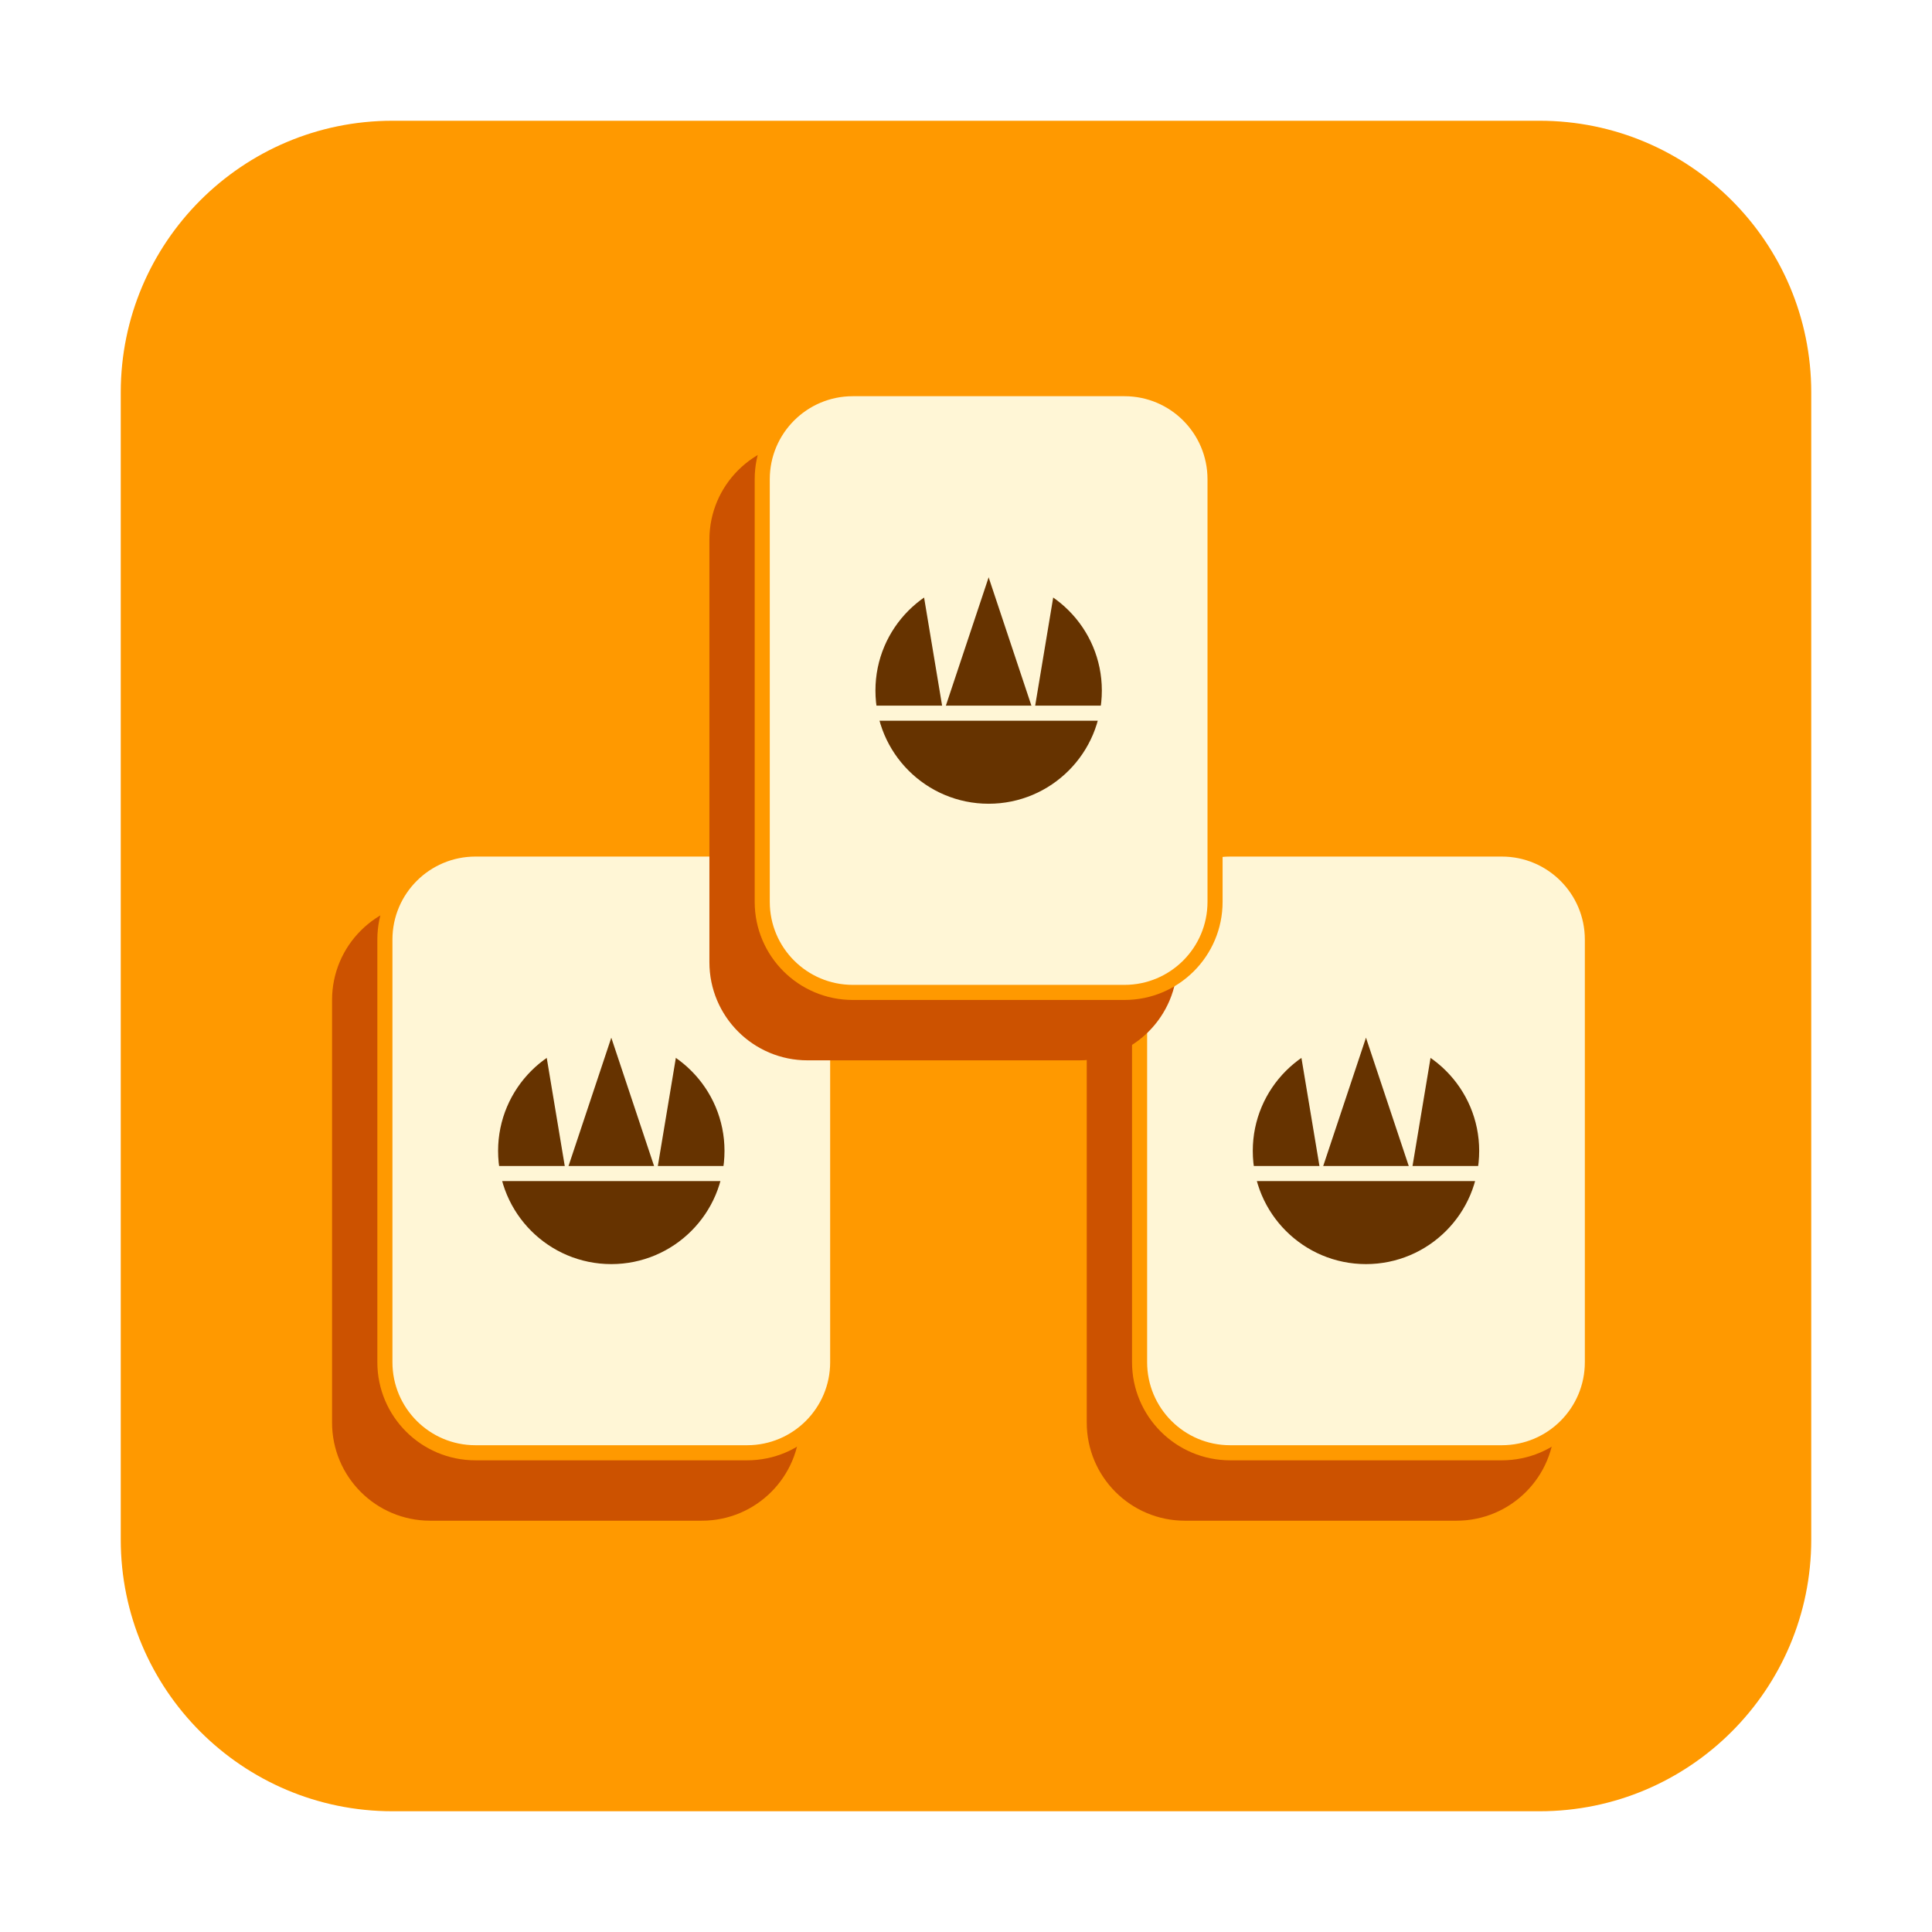
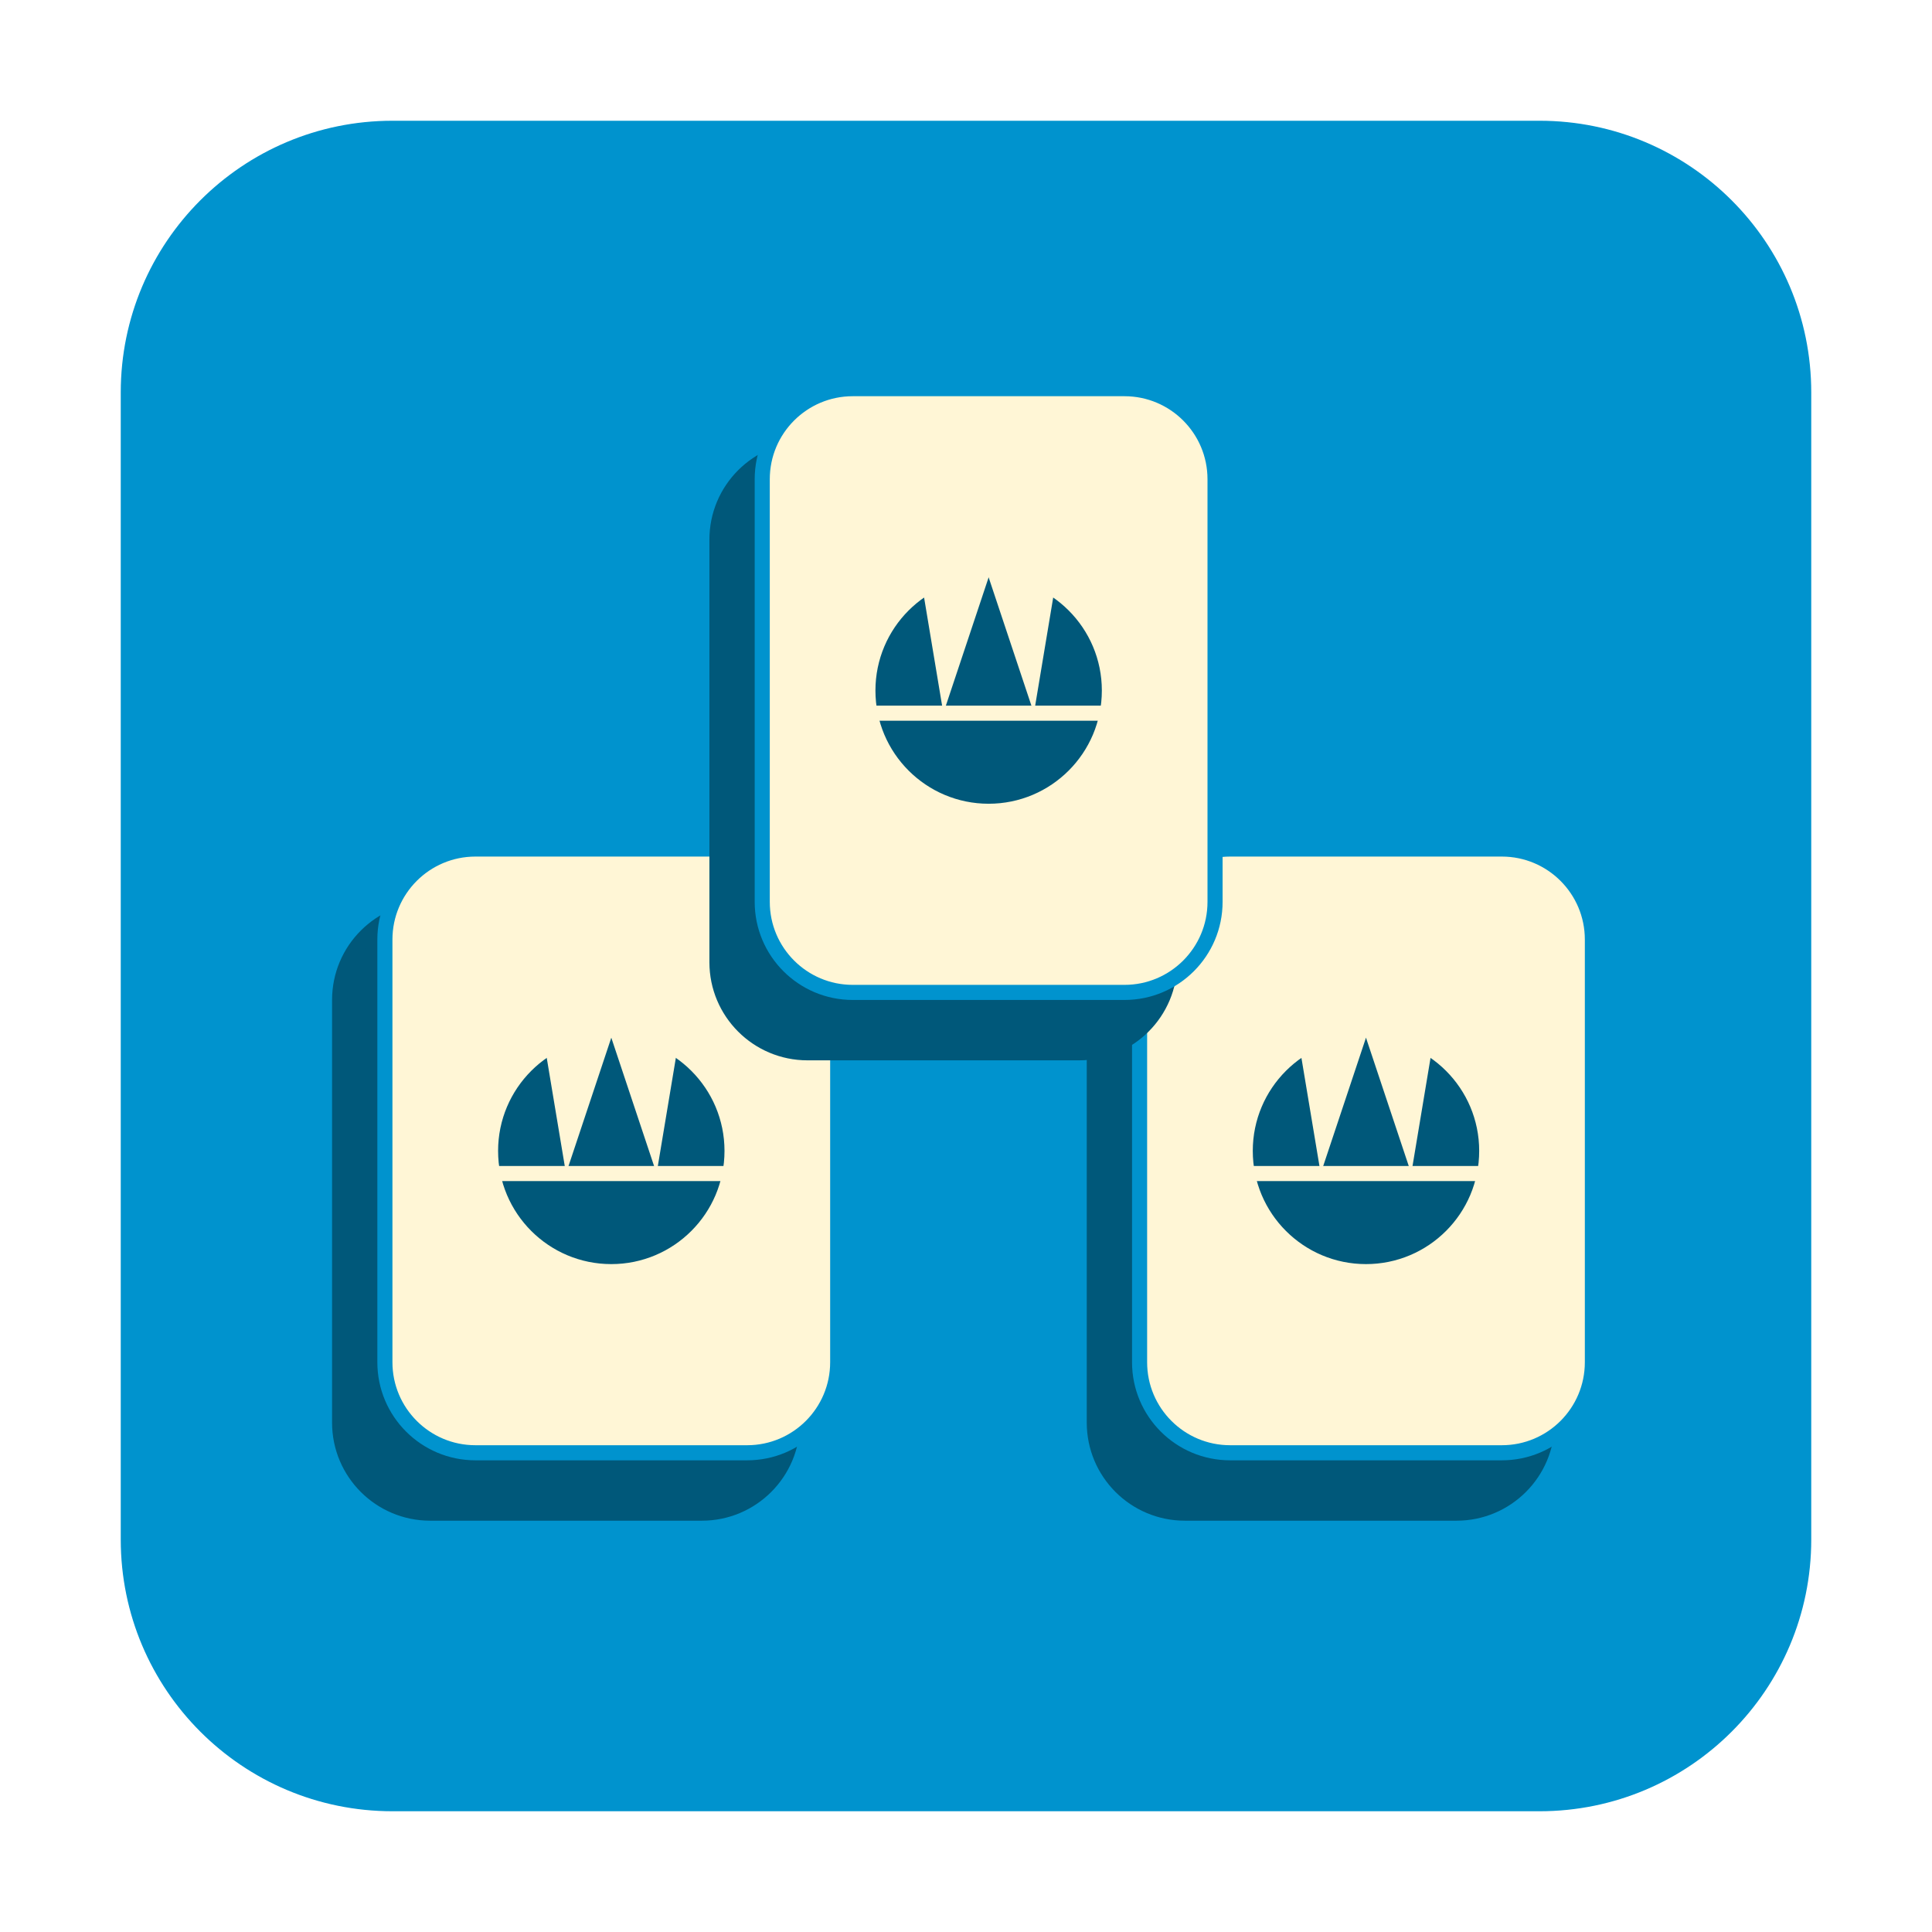
<svg xmlns="http://www.w3.org/2000/svg" viewBox="0 0 256 256" role="img" aria-labelledby="title desc">
-   <rect x="16" y="16" width="224" height="224" rx="36" fill="#ff9900" />
+   <rect x="16" y="16" width="224" height="224" rx="36" fill="#0093ce" />
  <defs>
    <g id="dinoFootprint">
-       <circle cx="76" cy="152" r="16" fill="#663300" stroke="#fff6d6" stroke-width="2" stroke-linejoin="round" />
+       <circle cx="76" cy="152" r="16" fill="#00587a" stroke="#fff6d6" stroke-width="2" stroke-linejoin="round" />
      <line x1="60" y1="155" x2="92" y2="155" stroke="#fff6d6" stroke-width="2" />
      <g transform="translate(0 -21)">
        <polygon points="66,152 70,176 78,152" fill="#fff6d6" />
        <polygon points="74,152 82,176 86,152" fill="#fff6d6" />
      </g>
    </g>
  </defs>
  <g transform="translate(5 0.5)">
-     <rect x="40" y="120" width="60" height="80" rx="12" fill="#cc5200" stroke="#cc5200" stroke-width="2" stroke-linejoin="round" />
-     <rect x="46" y="112" width="60" height="80" rx="12" fill="#fff6d6" stroke="#ff9900" stroke-width="2" stroke-linejoin="round" />
+     <rect x="40" y="120" width="60" height="80" rx="12" fill="#00587a" stroke="#00587a" stroke-width="2" stroke-linejoin="round" />
+     <rect x="46" y="112" width="60" height="80" rx="12" fill="#fff6d6" stroke="#0093ce" stroke-width="2" stroke-linejoin="round" />
    <use href="#dinoFootprint" />
  </g>
  <g transform="translate(105 0.5)">
-     <rect x="40" y="120" width="60" height="80" rx="12" fill="#cc5200" stroke="#cc5200" stroke-width="2" stroke-linejoin="round" />
-     <rect x="46" y="112" width="60" height="80" rx="12" fill="#fff6d6" stroke="#ff9900" stroke-width="2" stroke-linejoin="round" />
+     <rect x="40" y="120" width="60" height="80" rx="12" fill="#00587a" stroke="#00587a" stroke-width="2" stroke-linejoin="round" />
+     <rect x="46" y="112" width="60" height="80" rx="12" fill="#fff6d6" stroke="#0093ce" stroke-width="2" stroke-linejoin="round" />
    <use href="#dinoFootprint" />
  </g>
  <g transform="translate(55 -60.5)">
-     <rect x="40" y="120" width="60" height="80" rx="12" fill="#cc5200" stroke="#cc5200" stroke-width="2" stroke-linejoin="round" />
-     <rect x="46" y="112" width="60" height="80" rx="12" fill="#fff6d6" stroke="#ff9900" stroke-width="2" stroke-linejoin="round" />
+     <rect x="40" y="120" width="60" height="80" rx="12" fill="#00587a" stroke="#00587a" stroke-width="2" stroke-linejoin="round" />
+     <rect x="46" y="112" width="60" height="80" rx="12" fill="#fff6d6" stroke="#0093ce" stroke-width="2" stroke-linejoin="round" />
    <use href="#dinoFootprint" />
  </g>
</svg>
